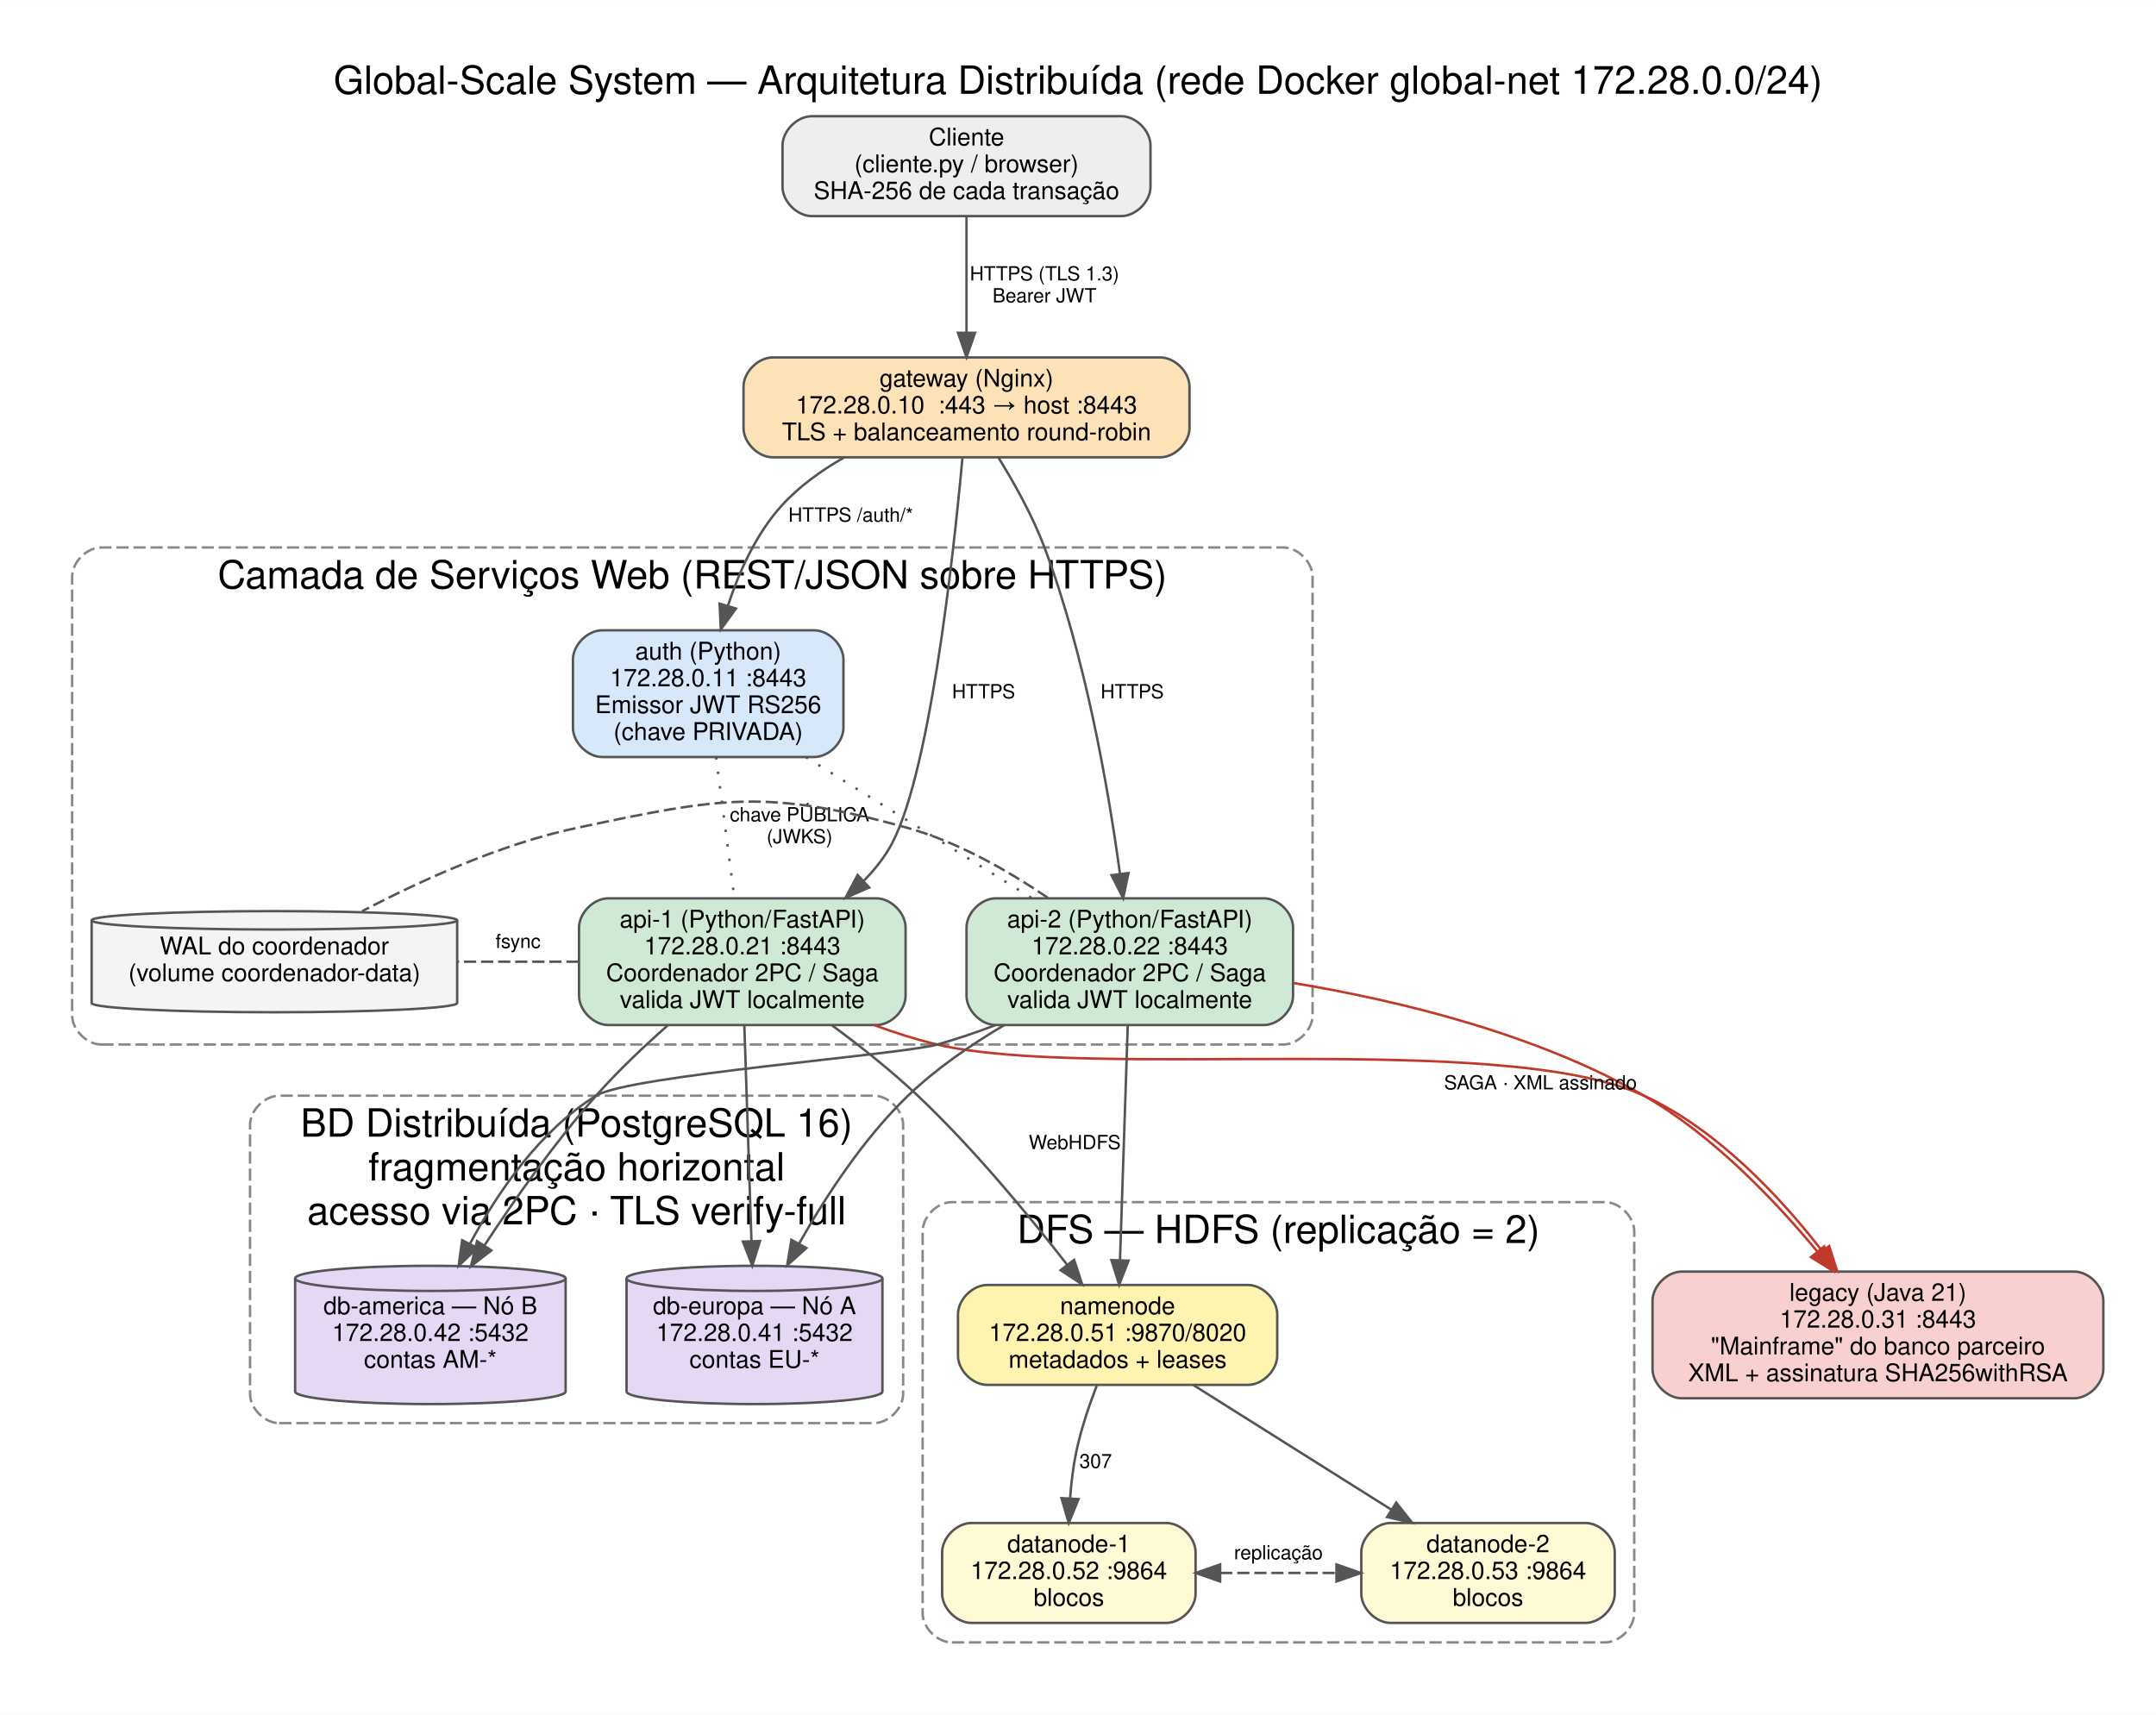
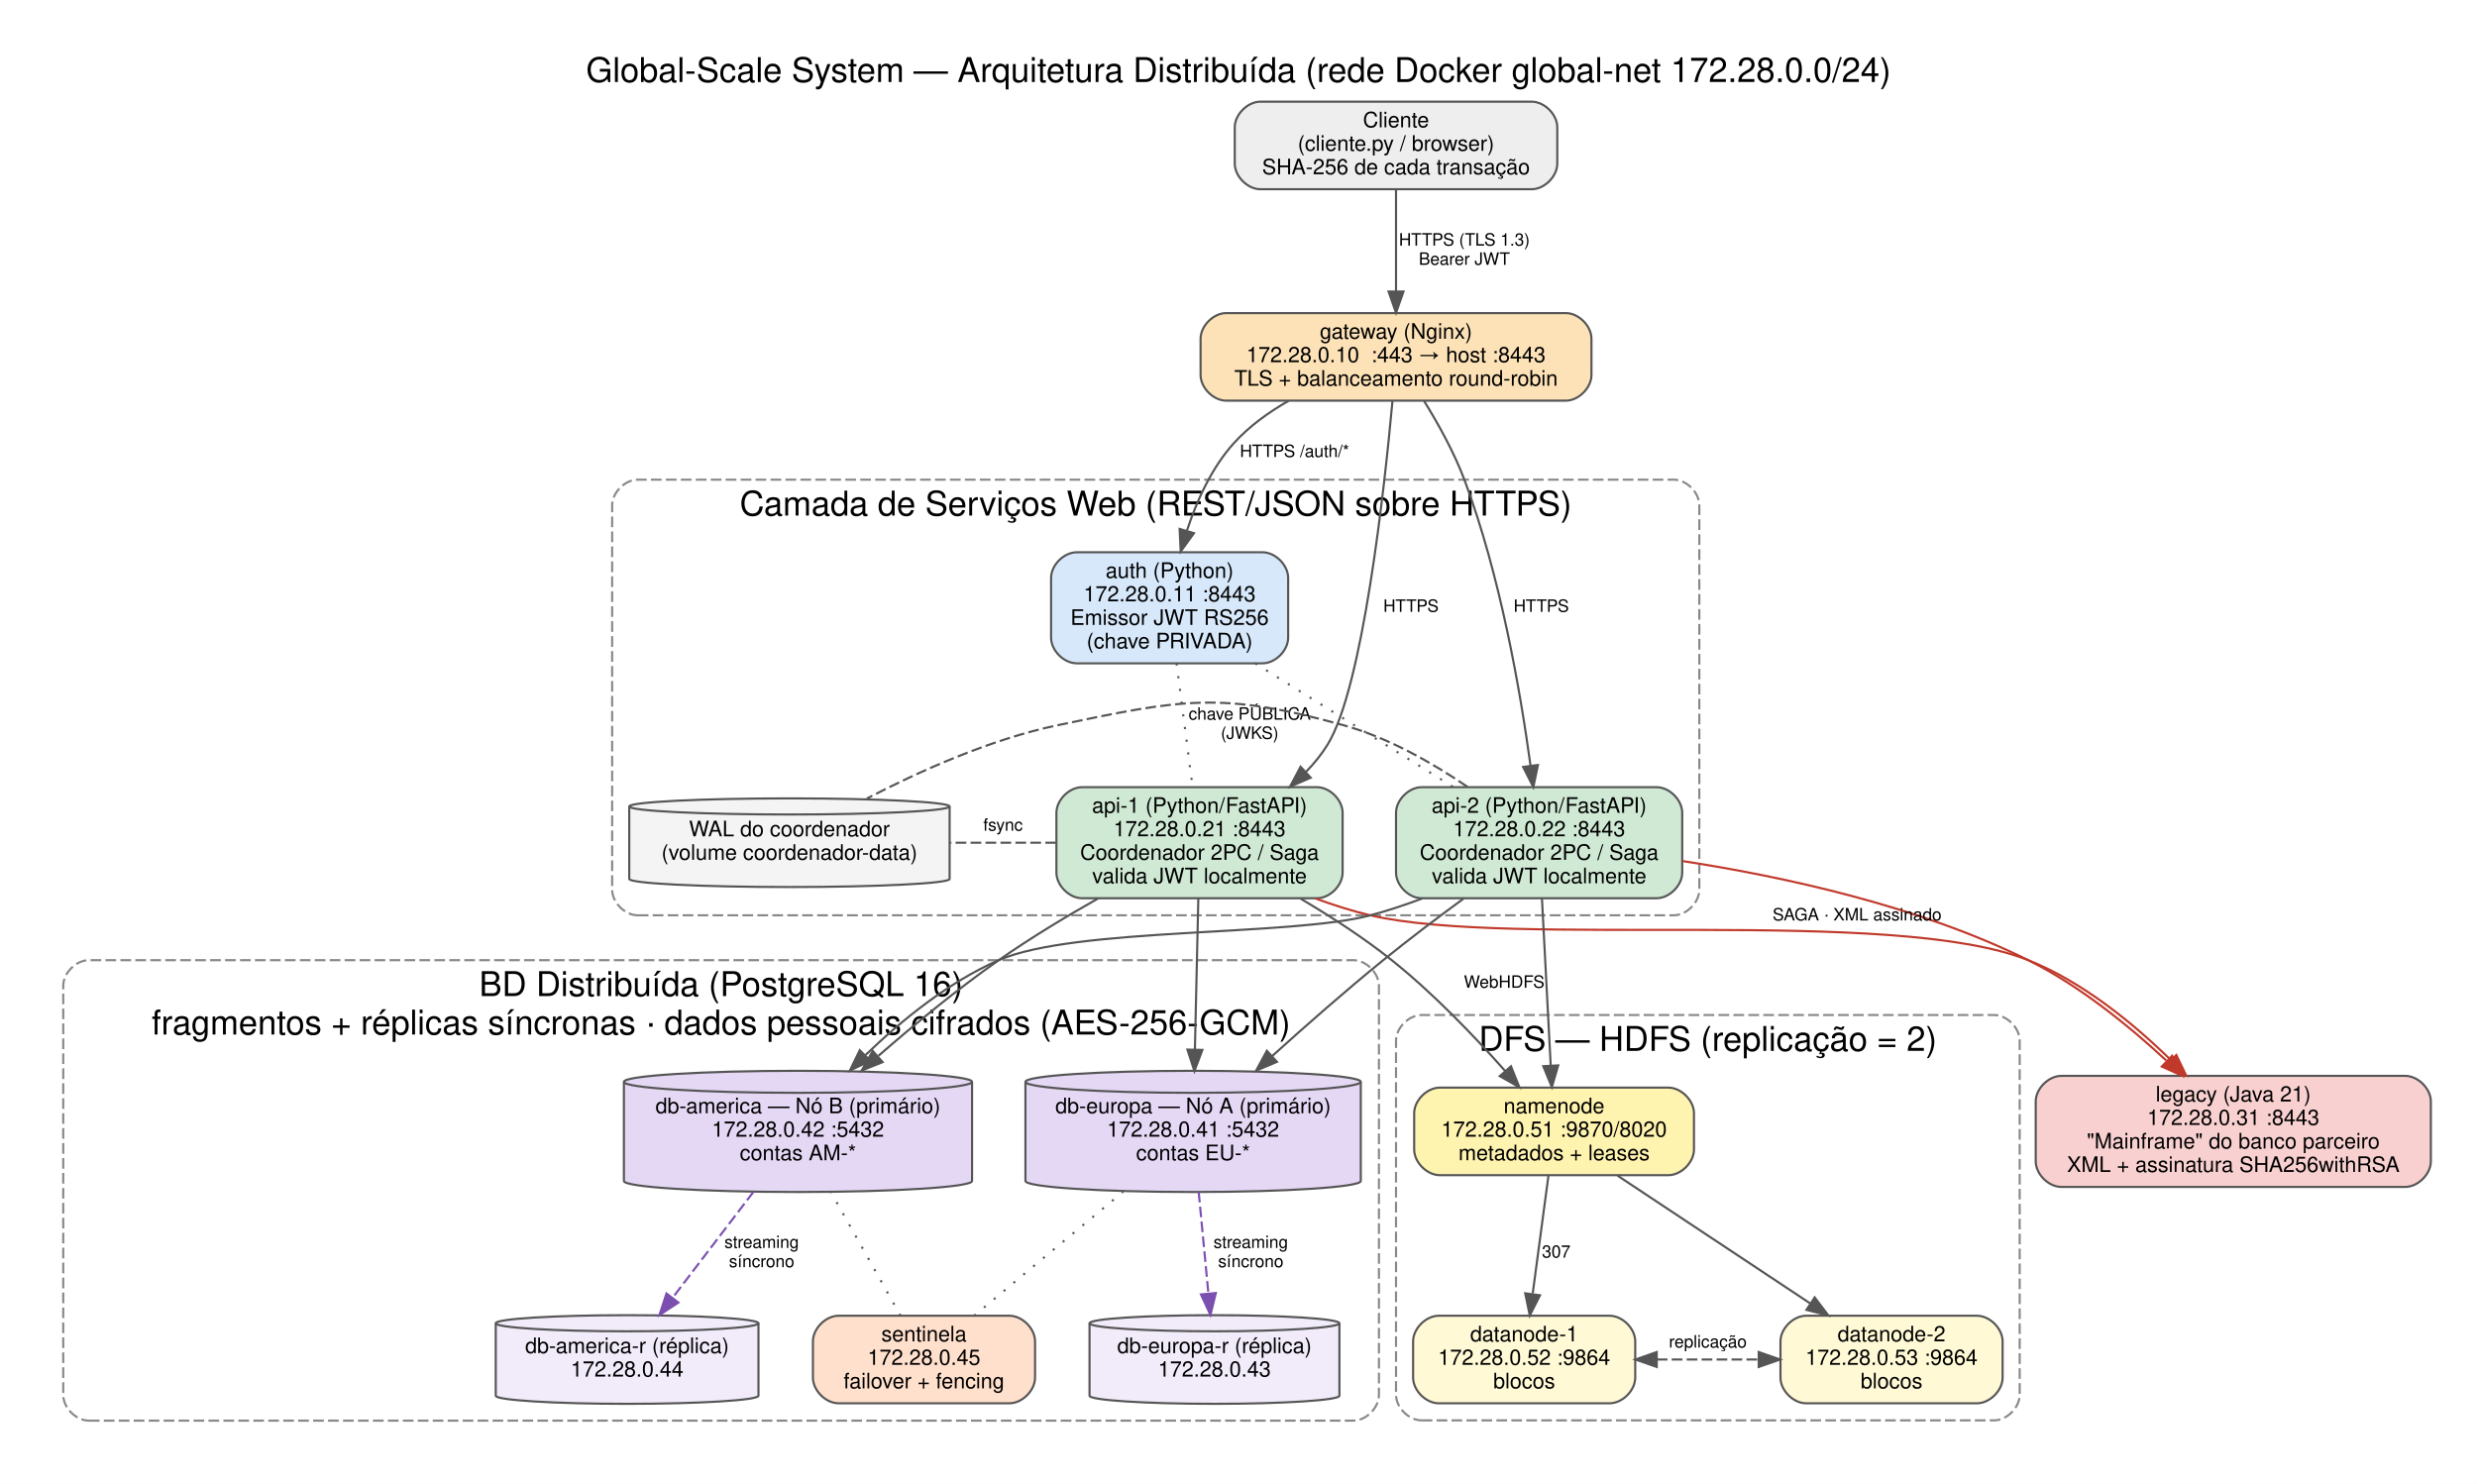
- <svg xmlns="http://www.w3.org/2000/svg" width="885pt" height="704pt" viewBox="0.00 0.00 884.70 703.58">
-   <g id="graph0" class="graph" transform="scale(1 1) rotate(0) translate(21.6 681.98)">
-     <polygon fill="white" stroke="transparent" points="-21.6,21.6 -21.6,-681.98 863.1,-681.98 863.1,21.6 -21.6,21.6" />
-     <text text-anchor="middle" x="420.75" y="-643.58" font-family="Helvetica,sans-Serif" font-size="16.00">Global-Scale System — Arquitetura Distribuída (rede Docker global-net 172.28.0.0/24)</text>
+ <svg xmlns="http://www.w3.org/2000/svg" width="1160pt" height="695pt" viewBox="0.00 0.00 1159.70 694.83">
+   <g id="graph0" class="graph" transform="scale(1 1) rotate(0) translate(21.6 673.23)">
+     <polygon fill="white" stroke="transparent" points="-21.6,21.6 -21.6,-673.23 1138.1,-673.23 1138.1,21.6 -21.6,21.6" />
+     <text text-anchor="middle" x="558.25" y="-634.83" font-family="Helvetica,sans-Serif" font-size="16.00">Global-Scale System — Arquitetura Distribuída (rede Docker global-net 172.28.0.0/24)</text>
    <g id="clust1" class="cluster">
-       <path fill="white" stroke="#888888" stroke-dasharray="5,2" d="M20,-253.38C20,-253.38 505,-253.38 505,-253.38 511,-253.38 517,-259.38 517,-265.38 517,-265.38 517,-445.38 517,-445.38 517,-451.38 511,-457.38 505,-457.38 505,-457.38 20,-457.38 20,-457.38 14,-457.38 8,-451.38 8,-445.38 8,-445.38 8,-265.38 8,-265.38 8,-259.38 14,-253.38 20,-253.38" />
-       <text text-anchor="middle" x="262.5" y="-440.57" font-family="Helvetica,sans-Serif" font-size="16.00">Camada de Serviços Web (REST/JSON sobre HTTPS)</text>
+       <path fill="white" stroke="#888888" stroke-dasharray="5,2" d="M277,-244.62C277,-244.62 762,-244.62 762,-244.62 768,-244.62 774,-250.62 774,-256.62 774,-256.62 774,-436.62 774,-436.62 774,-442.62 768,-448.62 762,-448.62 762,-448.62 277,-448.62 277,-448.62 271,-448.62 265,-442.62 265,-436.62 265,-436.62 265,-256.62 265,-256.62 265,-250.62 271,-244.62 277,-244.62" />
+       <text text-anchor="middle" x="519.5" y="-431.82" font-family="Helvetica,sans-Serif" font-size="16.00">Camada de Serviços Web (REST/JSON sobre HTTPS)</text>
    </g>
    <g id="clust2" class="cluster">
-       <path fill="white" stroke="#888888" stroke-dasharray="5,2" d="M93,-98C93,-98 337,-98 337,-98 343,-98 349,-104 349,-110 349,-110 349,-220.38 349,-220.38 349,-226.38 343,-232.38 337,-232.38 337,-232.38 93,-232.38 93,-232.38 87,-232.38 81,-226.38 81,-220.38 81,-220.38 81,-110 81,-110 81,-104 87,-98 93,-98" />
-       <text text-anchor="middle" x="215" y="-215.57" font-family="Helvetica,sans-Serif" font-size="16.00">BD Distribuída (PostgreSQL 16)</text>
-       <text text-anchor="middle" x="215" y="-197.57" font-family="Helvetica,sans-Serif" font-size="16.00">fragmentação horizontal</text>
-       <text text-anchor="middle" x="215" y="-179.57" font-family="Helvetica,sans-Serif" font-size="16.00">acesso via 2PC · TLS verify-full</text>
+       <path fill="white" stroke="#888888" stroke-dasharray="5,2" d="M20,-8C20,-8 612,-8 612,-8 618,-8 624,-14 624,-20 624,-20 624,-211.62 624,-211.62 624,-217.62 618,-223.62 612,-223.62 612,-223.62 20,-223.62 20,-223.62 14,-223.62 8,-217.62 8,-211.62 8,-211.62 8,-20 8,-20 8,-14 14,-8 20,-8" />
+       <text text-anchor="middle" x="316" y="-206.82" font-family="Helvetica,sans-Serif" font-size="16.00">BD Distribuída (PostgreSQL 16)</text>
+       <text text-anchor="middle" x="316" y="-188.82" font-family="Helvetica,sans-Serif" font-size="16.00">fragmentos + réplicas síncronas · dados pessoais cifrados (AES-256-GCM)</text>
    </g>
    <g id="clust3" class="cluster">
-       <path fill="white" stroke="#888888" stroke-dasharray="5,2" d="M369,-8C369,-8 637,-8 637,-8 643,-8 649,-14 649,-20 649,-20 649,-176.69 649,-176.69 649,-182.69 643,-188.69 637,-188.69 637,-188.69 369,-188.69 369,-188.69 363,-188.69 357,-182.69 357,-176.69 357,-176.69 357,-20 357,-20 357,-14 363,-8 369,-8" />
-       <text text-anchor="middle" x="503" y="-171.89" font-family="Helvetica,sans-Serif" font-size="16.00">DFS — HDFS (replicação = 2)</text>
+       <path fill="white" stroke="#888888" stroke-dasharray="5,2" d="M644,-8.12C644,-8.12 912,-8.12 912,-8.12 918,-8.12 924,-14.12 924,-20.12 924,-20.12 924,-185.94 924,-185.94 924,-191.94 918,-197.94 912,-197.94 912,-197.94 644,-197.94 644,-197.94 638,-197.94 632,-191.94 632,-185.94 632,-185.94 632,-20.12 632,-20.12 632,-14.12 638,-8.12 644,-8.12" />
+       <text text-anchor="middle" x="778" y="-181.14" font-family="Helvetica,sans-Serif" font-size="16.00">DFS — HDFS (replicação = 2)</text>
    </g>
    <g id="node1" class="node">
-       <path fill="#eeeeee" stroke="#555555" d="M438.5,-634.38C438.5,-634.38 311.5,-634.38 311.5,-634.38 305.5,-634.38 299.5,-628.38 299.5,-622.38 299.5,-622.38 299.5,-605.38 299.5,-605.38 299.5,-599.38 305.5,-593.38 311.5,-593.38 311.5,-593.38 438.5,-593.38 438.5,-593.38 444.5,-593.38 450.5,-599.38 450.5,-605.38 450.5,-605.38 450.5,-622.38 450.5,-622.38 450.5,-628.38 444.5,-634.38 438.5,-634.38" />
-       <text text-anchor="middle" x="375" y="-622.38" font-family="Helvetica,sans-Serif" font-size="10.00">Cliente</text>
-       <text text-anchor="middle" x="375" y="-611.38" font-family="Helvetica,sans-Serif" font-size="10.00">(cliente.py / browser)</text>
-       <text text-anchor="middle" x="375" y="-600.38" font-family="Helvetica,sans-Serif" font-size="10.00">SHA-256 de cada transação</text>
+       <path fill="#eeeeee" stroke="#555555" d="M695.5,-625.62C695.5,-625.62 568.5,-625.62 568.5,-625.62 562.5,-625.62 556.5,-619.62 556.5,-613.62 556.5,-613.62 556.5,-596.62 556.5,-596.62 556.5,-590.62 562.5,-584.62 568.5,-584.62 568.5,-584.62 695.5,-584.62 695.5,-584.62 701.5,-584.62 707.5,-590.62 707.5,-596.62 707.5,-596.62 707.5,-613.62 707.5,-613.62 707.5,-619.62 701.5,-625.62 695.5,-625.62" />
+       <text text-anchor="middle" x="632" y="-613.62" font-family="Helvetica,sans-Serif" font-size="10.00">Cliente</text>
+       <text text-anchor="middle" x="632" y="-602.62" font-family="Helvetica,sans-Serif" font-size="10.00">(cliente.py / browser)</text>
+       <text text-anchor="middle" x="632" y="-591.62" font-family="Helvetica,sans-Serif" font-size="10.00">SHA-256 de cada transação</text>
    </g>
    <g id="node2" class="node">
-       <path fill="#fde2b8" stroke="#555555" d="M454.5,-535.38C454.5,-535.38 295.5,-535.38 295.5,-535.38 289.5,-535.38 283.5,-529.38 283.5,-523.38 283.5,-523.38 283.5,-506.38 283.5,-506.38 283.5,-500.38 289.5,-494.38 295.5,-494.38 295.5,-494.38 454.5,-494.38 454.5,-494.38 460.5,-494.38 466.5,-500.38 466.5,-506.38 466.5,-506.38 466.5,-523.38 466.5,-523.38 466.5,-529.38 460.5,-535.38 454.5,-535.38" />
-       <text text-anchor="middle" x="375" y="-523.38" font-family="Helvetica,sans-Serif" font-size="10.00">gateway (Nginx)</text>
-       <text text-anchor="middle" x="375" y="-512.38" font-family="Helvetica,sans-Serif" font-size="10.00">172.28.0.10  :443 → host :8443</text>
-       <text text-anchor="middle" x="375" y="-501.38" font-family="Helvetica,sans-Serif" font-size="10.00">TLS + balanceamento round-robin</text>
+       <path fill="#fde2b8" stroke="#555555" d="M711.5,-526.62C711.5,-526.62 552.5,-526.62 552.5,-526.62 546.5,-526.62 540.5,-520.62 540.5,-514.62 540.5,-514.62 540.5,-497.62 540.5,-497.62 540.5,-491.62 546.5,-485.62 552.5,-485.62 552.5,-485.62 711.5,-485.62 711.5,-485.62 717.5,-485.62 723.5,-491.62 723.5,-497.62 723.5,-497.62 723.5,-514.62 723.5,-514.62 723.5,-520.62 717.5,-526.62 711.5,-526.62" />
+       <text text-anchor="middle" x="632" y="-514.62" font-family="Helvetica,sans-Serif" font-size="10.00">gateway (Nginx)</text>
+       <text text-anchor="middle" x="632" y="-503.62" font-family="Helvetica,sans-Serif" font-size="10.00">172.28.0.10  :443 → host :8443</text>
+       <text text-anchor="middle" x="632" y="-492.62" font-family="Helvetica,sans-Serif" font-size="10.00">TLS + balanceamento round-robin</text>
+     </g>
+     <g id="edge5" class="edge">
+       <path fill="none" stroke="#555555" d="M632,-584.5C632,-570.82 632,-552.33 632,-536.86" />
+       <polygon fill="#555555" stroke="#555555" points="635.5,-536.73 632,-526.73 628.5,-536.73 635.5,-536.73" />
+       <text text-anchor="middle" x="664" y="-558.23" font-family="Helvetica,sans-Serif" font-size="8.00">HTTPS (TLS 1.3)</text>
+       <text text-anchor="middle" x="664" y="-549.23" font-family="Helvetica,sans-Serif" font-size="8.00">Bearer JWT</text>
+     </g>
+     <g id="node3" class="node">
+       <path fill="#d7e8fb" stroke="#555555" d="M569.5,-414.62C569.5,-414.62 482.5,-414.62 482.5,-414.62 476.5,-414.62 470.5,-408.62 470.5,-402.62 470.5,-402.62 470.5,-374.62 470.5,-374.62 470.5,-368.62 476.5,-362.62 482.5,-362.62 482.5,-362.62 569.5,-362.62 569.5,-362.62 575.5,-362.62 581.5,-368.62 581.5,-374.62 581.5,-374.62 581.5,-402.62 581.5,-402.62 581.5,-408.62 575.5,-414.62 569.5,-414.62" />
+       <text text-anchor="middle" x="526" y="-402.62" font-family="Helvetica,sans-Serif" font-size="10.00">auth (Python)</text>
+       <text text-anchor="middle" x="526" y="-391.62" font-family="Helvetica,sans-Serif" font-size="10.00">172.28.0.11 :8443</text>
+       <text text-anchor="middle" x="526" y="-380.62" font-family="Helvetica,sans-Serif" font-size="10.00">Emissor JWT RS256</text>
+       <text text-anchor="middle" x="526" y="-369.62" font-family="Helvetica,sans-Serif" font-size="10.00">(chave PRIVADA)</text>
+     </g>
+     <g id="edge6" class="edge">
+       <path fill="none" stroke="#555555" d="M581.76,-485.56C572.32,-480.18 563.17,-473.58 556,-465.62 545.68,-454.18 538.72,-438.76 534.12,-424.81" />
+       <polygon fill="#555555" stroke="#555555" points="537.4,-423.55 531.18,-414.98 530.69,-425.56 537.4,-423.55" />
+       <text text-anchor="middle" x="584.5" y="-459.23" font-family="Helvetica,sans-Serif" font-size="8.00">HTTPS /auth/*</text>
+     </g>
+     <g id="node4" class="node">
+       <path fill="#cfe9d4" stroke="#555555" d="M595,-304.62C595,-304.62 485,-304.62 485,-304.62 479,-304.62 473,-298.62 473,-292.62 473,-292.62 473,-264.62 473,-264.62 473,-258.62 479,-252.62 485,-252.62 485,-252.62 595,-252.62 595,-252.62 601,-252.62 607,-258.62 607,-264.62 607,-264.62 607,-292.62 607,-292.62 607,-298.62 601,-304.62 595,-304.62" />
+       <text text-anchor="middle" x="540" y="-292.62" font-family="Helvetica,sans-Serif" font-size="10.00">api-1 (Python/FastAPI)</text>
+       <text text-anchor="middle" x="540" y="-281.62" font-family="Helvetica,sans-Serif" font-size="10.00">172.28.0.21 :8443</text>
+       <text text-anchor="middle" x="540" y="-270.62" font-family="Helvetica,sans-Serif" font-size="10.00">Coordenador 2PC / Saga</text>
+       <text text-anchor="middle" x="540" y="-259.62" font-family="Helvetica,sans-Serif" font-size="10.00">valida JWT localmente</text>
+     </g>
+     <g id="edge7" class="edge">
+       <path fill="none" stroke="#555555" d="M630.33,-485.35C626.57,-444.29 616.46,-351.4 600,-324.62 597.14,-319.98 593.62,-315.65 589.71,-311.66" />
+       <polygon fill="#555555" stroke="#555555" points="592.06,-309.07 582.35,-304.84 587.31,-314.2 592.06,-309.07" />
+       <text text-anchor="middle" x="639" y="-386.73" font-family="Helvetica,sans-Serif" font-size="8.00">HTTPS</text>
+     </g>
+     <g id="node5" class="node">
+       <path fill="#cfe9d4" stroke="#555555" d="M754,-304.62C754,-304.62 644,-304.62 644,-304.62 638,-304.62 632,-298.62 632,-292.62 632,-292.62 632,-264.62 632,-264.62 632,-258.62 638,-252.62 644,-252.62 644,-252.62 754,-252.62 754,-252.62 760,-252.62 766,-258.62 766,-264.62 766,-264.62 766,-292.62 766,-292.62 766,-298.62 760,-304.62 754,-304.62" />
+       <text text-anchor="middle" x="699" y="-292.62" font-family="Helvetica,sans-Serif" font-size="10.00">api-2 (Python/FastAPI)</text>
+       <text text-anchor="middle" x="699" y="-281.62" font-family="Helvetica,sans-Serif" font-size="10.00">172.28.0.22 :8443</text>
+       <text text-anchor="middle" x="699" y="-270.62" font-family="Helvetica,sans-Serif" font-size="10.00">Coordenador 2PC / Saga</text>
+       <text text-anchor="middle" x="699" y="-259.62" font-family="Helvetica,sans-Serif" font-size="10.00">valida JWT localmente</text>
+     </g>
+     <g id="edge8" class="edge">
+       <path fill="none" stroke="#555555" d="M645.14,-485.47C651.66,-474.93 659.16,-461.5 664,-448.62 680.78,-404.02 690.22,-349.61 694.96,-314.79" />
+       <polygon fill="#555555" stroke="#555555" points="698.46,-315.02 696.29,-304.65 691.52,-314.11 698.46,-315.02" />
+       <text text-anchor="middle" x="700" y="-386.73" font-family="Helvetica,sans-Serif" font-size="8.00">HTTPS</text>
+     </g>
+     <g id="edge9" class="edge">
+       <path fill="none" stroke="#555555" stroke-dasharray="1,5" d="M529.25,-362.58C531.49,-345.25 534.47,-322.29 536.72,-304.91" />
+       <text text-anchor="middle" x="563.5" y="-336.23" font-family="Helvetica,sans-Serif" font-size="8.00">chave PÚBLICA</text>
+       <text text-anchor="middle" x="563.5" y="-327.23" font-family="Helvetica,sans-Serif" font-size="8.00">(JWKS)</text>
+     </g>
+     <g id="edge10" class="edge">
+       <path fill="none" stroke="#555555" stroke-dasharray="1,5" d="M566.12,-362.58C593.97,-345.19 630.93,-322.12 658.79,-304.72" />
+     </g>
+     <g id="node6" class="node">
+       <path fill="#f4f4f4" stroke="#555555" d="M423,-295.6C423,-297.68 389.38,-299.38 348,-299.38 306.62,-299.38 273,-297.68 273,-295.6 273,-295.6 273,-261.65 273,-261.65 273,-259.57 306.62,-257.87 348,-257.87 389.38,-257.87 423,-259.57 423,-261.65 423,-261.65 423,-295.6 423,-295.6" />
+       <path fill="none" stroke="#555555" d="M423,-295.6C423,-293.52 389.38,-291.83 348,-291.83 306.62,-291.83 273,-293.52 273,-295.6" />
+       <text text-anchor="middle" x="348" y="-281.62" font-family="Helvetica,sans-Serif" font-size="10.00">WAL do coordenador</text>
+       <text text-anchor="middle" x="348" y="-270.62" font-family="Helvetica,sans-Serif" font-size="10.00">(volume coordenador-data)</text>
+     </g>
+     <g id="edge12" class="edge">
+       <path fill="none" stroke="#555555" stroke-dasharray="5,2" d="M472.81,-278.62C456.73,-278.62 439.46,-278.62 423.06,-278.62" />
+       <text text-anchor="middle" x="448" y="-284.23" font-family="Helvetica,sans-Serif" font-size="8.00">fsync</text>
+     </g>
+     <g id="node7" class="node">
+       <path fill="#e5d8f5" stroke="#555555" d="M615.5,-166.65C615.5,-169.5 580.32,-171.81 537,-171.81 493.68,-171.81 458.5,-169.5 458.5,-166.65 458.5,-166.65 458.5,-120.22 458.5,-120.22 458.5,-117.37 493.68,-115.06 537,-115.06 580.32,-115.06 615.5,-117.37 615.5,-120.22 615.5,-120.22 615.5,-166.65 615.5,-166.65" />
+       <path fill="none" stroke="#555555" d="M615.5,-166.65C615.5,-163.81 580.32,-161.5 537,-161.5 493.68,-161.5 458.5,-163.81 458.5,-166.65" />
+       <text text-anchor="middle" x="537" y="-151.94" font-family="Helvetica,sans-Serif" font-size="10.00">db-europa — Nó A (primário)</text>
+       <text text-anchor="middle" x="537" y="-140.94" font-family="Helvetica,sans-Serif" font-size="10.00">172.28.0.41 :5432</text>
+       <text text-anchor="middle" x="537" y="-129.94" font-family="Helvetica,sans-Serif" font-size="10.00">contas EU-*</text>
+     </g>
+     <g id="edge14" class="edge">
+       <path fill="none" stroke="#555555" d="M539.44,-252.57C538.99,-232.67 538.35,-204.52 537.84,-181.93" />
+       <polygon fill="#555555" stroke="#555555" points="541.34,-181.59 537.61,-171.67 534.34,-181.74 541.34,-181.59" />
+     </g>
+     <g id="node9" class="node">
+       <path fill="#e5d8f5" stroke="#555555" d="M433.5,-166.65C433.5,-169.5 396.97,-171.81 352,-171.81 307.03,-171.81 270.5,-169.5 270.5,-166.65 270.5,-166.65 270.5,-120.22 270.5,-120.22 270.5,-117.37 307.03,-115.06 352,-115.06 396.97,-115.06 433.5,-117.37 433.5,-120.22 433.5,-120.22 433.5,-166.65 433.5,-166.65" />
+       <path fill="none" stroke="#555555" d="M433.5,-166.65C433.5,-163.81 396.97,-161.5 352,-161.5 307.03,-161.5 270.5,-163.81 270.5,-166.65" />
+       <text text-anchor="middle" x="352" y="-151.94" font-family="Helvetica,sans-Serif" font-size="10.00">db-america — Nó B (primário)</text>
+       <text text-anchor="middle" x="352" y="-140.94" font-family="Helvetica,sans-Serif" font-size="10.00">172.28.0.42 :5432</text>
+       <text text-anchor="middle" x="352" y="-129.94" font-family="Helvetica,sans-Serif" font-size="10.00">contas AM-*</text>
+     </g>
+     <g id="edge15" class="edge">
+       <path fill="none" stroke="#555555" d="M492.61,-252.58C477.37,-243.96 460.65,-233.88 446,-223.62 426.62,-210.06 406.4,-193.39 389.7,-178.85" />
+       <polygon fill="#555555" stroke="#555555" points="391.62,-175.89 381.8,-171.91 387,-181.14 391.62,-175.89" />
+     </g>
+     <g id="node12" class="node">
+       <path fill="#fff3b0" stroke="#555555" d="M759.5,-163.94C759.5,-163.94 652.5,-163.94 652.5,-163.94 646.5,-163.94 640.5,-157.94 640.5,-151.94 640.5,-151.94 640.5,-134.94 640.5,-134.94 640.5,-128.94 646.5,-122.94 652.5,-122.94 652.5,-122.94 759.5,-122.94 759.5,-122.94 765.5,-122.94 771.5,-128.94 771.5,-134.94 771.5,-134.94 771.5,-151.94 771.5,-151.94 771.5,-157.94 765.5,-163.94 759.5,-163.94" />
+       <text text-anchor="middle" x="706" y="-151.94" font-family="Helvetica,sans-Serif" font-size="10.00">namenode</text>
+       <text text-anchor="middle" x="706" y="-140.94" font-family="Helvetica,sans-Serif" font-size="10.00">172.28.0.51 :9870/8020</text>
+       <text text-anchor="middle" x="706" y="-129.94" font-family="Helvetica,sans-Serif" font-size="10.00">metadados + leases</text>
+     </g>
+     <g id="edge20" class="edge">
+       <path fill="none" stroke="#555555" d="M587.35,-252.4C601.58,-243.99 616.89,-234.08 630,-223.62 649.46,-208.11 668.85,-187.81 683.17,-171.65" />
+       <polygon fill="#555555" stroke="#555555" points="685.83,-173.92 689.77,-164.09 680.56,-169.32 685.83,-173.92" />
+     </g>
+     <g id="node15" class="node">
+       <path fill="#f8d0d0" stroke="#555555" d="M1104.5,-169.44C1104.5,-169.44 943.5,-169.44 943.5,-169.44 937.5,-169.44 931.5,-163.44 931.5,-157.44 931.5,-157.44 931.5,-129.44 931.5,-129.44 931.5,-123.44 937.5,-117.44 943.5,-117.44 943.5,-117.44 1104.5,-117.44 1104.5,-117.44 1110.5,-117.44 1116.5,-123.44 1116.5,-129.44 1116.5,-129.44 1116.5,-157.44 1116.5,-157.44 1116.5,-163.44 1110.5,-169.44 1104.5,-169.44" />
+       <text text-anchor="middle" x="1024" y="-157.44" font-family="Helvetica,sans-Serif" font-size="10.00">legacy (Java 21)</text>
+       <text text-anchor="middle" x="1024" y="-146.44" font-family="Helvetica,sans-Serif" font-size="10.00">172.28.0.31 :8443</text>
+       <text text-anchor="middle" x="1024" y="-135.44" font-family="Helvetica,sans-Serif" font-size="10.00">"Mainframe" do banco parceiro</text>
+       <text text-anchor="middle" x="1024" y="-124.44" font-family="Helvetica,sans-Serif" font-size="10.00">XML + assinatura SHA256withRSA</text>
+     </g>
+     <g id="edge18" class="edge">
+       <path fill="none" stroke="#c0392b" d="M594.31,-252.5C602.77,-249.39 611.51,-246.61 620,-244.62 686.8,-229.01 864.26,-249 928,-223.62 953.47,-213.49 977.27,-193.95 994.8,-176.81" />
+       <polygon fill="#c0392b" stroke="#c0392b" points="997.35,-179.21 1001.92,-169.65 992.39,-174.28 997.35,-179.21" />
+     </g>
+     <g id="edge13" class="edge">
+       <path fill="none" stroke="#555555" stroke-dasharray="5,2" d="M665.42,-304.82C648.95,-316.05 628.22,-327.88 607.5,-333.62 550.11,-349.55 531.79,-345.84 473.5,-333.62 441.95,-327.02 408.64,-311.99 384.27,-299.32" />
+     </g>
+     <g id="edge16" class="edge">
+       <path fill="none" stroke="#555555" d="M663.61,-252.44C651.5,-243.56 637.99,-233.36 626,-223.62 608.48,-209.4 589.72,-192.91 573.96,-178.67" />
+       <polygon fill="#555555" stroke="#555555" points="576.24,-176.01 566.49,-171.88 571.54,-181.2 576.24,-176.01" />
+     </g>
+     <g id="edge17" class="edge">
+       <path fill="none" stroke="#555555" d="M644.42,-252.56C636.36,-249.52 628.05,-246.75 620,-244.62 582.34,-234.69 481.72,-239.15 446,-223.62 422.58,-213.44 400.52,-195.48 383.66,-179.23" />
+       <polygon fill="#555555" stroke="#555555" points="385.85,-176.48 376.29,-171.92 380.92,-181.45 385.85,-176.48" />
+     </g>
+     <g id="edge21" class="edge">
+       <path fill="none" stroke="#555555" d="M700.32,-252.57C701.48,-230.36 703.19,-197.87 704.43,-174.3" />
+       <polygon fill="#555555" stroke="#555555" points="707.93,-174.34 704.96,-164.17 700.94,-173.98 707.93,-174.34" />
+       <text text-anchor="middle" x="682.65" y="-210.7" font-family="Helvetica,sans-Serif" font-size="8.00">WebHDFS</text>
+     </g>
+     <g id="edge19" class="edge">
+       <path fill="none" stroke="#c0392b" d="M766.15,-270.03C813.32,-262.76 876.87,-249 928,-223.62 951.83,-211.8 974.95,-193.03 992.52,-176.73" />
+       <polygon fill="#c0392b" stroke="#c0392b" points="995.35,-178.87 1000.19,-169.45 990.53,-173.8 995.35,-178.87" />
+       <text text-anchor="middle" x="847.87" y="-242.22" font-family="Helvetica,sans-Serif" font-size="8.00">SAGA · XML assinado</text>
+     </g>
+     <g id="node8" class="node">
+       <path fill="#f1ebfa" stroke="#555555" d="M605.5,-53.6C605.5,-55.68 579.28,-57.38 547,-57.38 514.72,-57.38 488.5,-55.68 488.5,-53.6 488.5,-53.6 488.5,-19.65 488.5,-19.65 488.5,-17.57 514.72,-15.87 547,-15.87 579.28,-15.87 605.5,-17.57 605.5,-19.65 605.5,-19.65 605.5,-53.6 605.5,-53.6" />
+       <path fill="none" stroke="#555555" d="M605.5,-53.6C605.5,-51.52 579.28,-49.83 547,-49.83 514.72,-49.83 488.5,-51.52 488.5,-53.6" />
+       <text text-anchor="middle" x="547" y="-39.62" font-family="Helvetica,sans-Serif" font-size="10.00">db-europa-r (réplica)</text>
+       <text text-anchor="middle" x="547" y="-28.62" font-family="Helvetica,sans-Serif" font-size="10.00">172.28.0.43</text>
    </g>
    <g id="edge1" class="edge">
-       <path fill="none" stroke="#555555" d="M375,-593.25C375,-579.57 375,-561.08 375,-545.61" />
-       <polygon fill="#555555" stroke="#555555" points="378.5,-545.48 375,-535.48 371.5,-545.48 378.5,-545.48" />
-       <text text-anchor="middle" x="407" y="-566.98" font-family="Helvetica,sans-Serif" font-size="8.00">HTTPS (TLS 1.3)</text>
-       <text text-anchor="middle" x="407" y="-557.98" font-family="Helvetica,sans-Serif" font-size="8.00">Bearer JWT</text>
-     </g>
-     <g id="node3" class="node">
-       <path fill="#d7e8fb" stroke="#555555" d="M312.5,-423.38C312.5,-423.38 225.5,-423.38 225.5,-423.38 219.5,-423.38 213.5,-417.38 213.5,-411.38 213.5,-411.38 213.5,-383.38 213.5,-383.38 213.5,-377.38 219.5,-371.38 225.5,-371.38 225.5,-371.38 312.5,-371.38 312.5,-371.38 318.5,-371.38 324.5,-377.38 324.5,-383.38 324.5,-383.38 324.5,-411.38 324.5,-411.38 324.5,-417.38 318.5,-423.38 312.5,-423.38" />
-       <text text-anchor="middle" x="269" y="-411.38" font-family="Helvetica,sans-Serif" font-size="10.00">auth (Python)</text>
-       <text text-anchor="middle" x="269" y="-400.38" font-family="Helvetica,sans-Serif" font-size="10.00">172.28.0.11 :8443</text>
-       <text text-anchor="middle" x="269" y="-389.38" font-family="Helvetica,sans-Serif" font-size="10.00">Emissor JWT RS256</text>
-       <text text-anchor="middle" x="269" y="-378.38" font-family="Helvetica,sans-Serif" font-size="10.00">(chave PRIVADA)</text>
+       <path fill="none" stroke="#7b4fb0" stroke-dasharray="5,2" d="M539.6,-115.17C540.99,-100.63 542.7,-82.7 544.13,-67.74" />
+       <polygon fill="#7b4fb0" stroke="#7b4fb0" points="547.64,-67.76 545.11,-57.47 540.67,-67.09 547.64,-67.76" />
+       <text text-anchor="middle" x="564" y="-88.85" font-family="Helvetica,sans-Serif" font-size="8.00">streaming</text>
+       <text text-anchor="middle" x="564" y="-79.85" font-family="Helvetica,sans-Serif" font-size="8.00">síncrono</text>
+     </g>
+     <g id="node10" class="node">
+       <path fill="#f1ebfa" stroke="#555555" d="M333.5,-53.6C333.5,-55.68 305.93,-57.38 272,-57.38 238.07,-57.38 210.5,-55.68 210.5,-53.6 210.5,-53.6 210.5,-19.65 210.5,-19.65 210.5,-17.57 238.07,-15.87 272,-15.87 305.93,-15.87 333.5,-17.57 333.5,-19.65 333.5,-19.65 333.5,-53.6 333.5,-53.6" />
+       <path fill="none" stroke="#555555" d="M333.5,-53.6C333.5,-51.52 305.93,-49.83 272,-49.83 238.07,-49.83 210.5,-51.52 210.5,-53.6" />
+       <text text-anchor="middle" x="272" y="-39.62" font-family="Helvetica,sans-Serif" font-size="10.00">db-america-r (réplica)</text>
+       <text text-anchor="middle" x="272" y="-28.62" font-family="Helvetica,sans-Serif" font-size="10.00">172.28.0.44</text>
    </g>
    <g id="edge2" class="edge">
-       <path fill="none" stroke="#555555" d="M324.76,-494.31C315.32,-488.93 306.17,-482.33 299,-474.38 288.68,-462.93 281.72,-447.51 277.12,-433.56" />
-       <polygon fill="#555555" stroke="#555555" points="280.4,-432.3 274.18,-423.73 273.69,-434.31 280.4,-432.3" />
-       <text text-anchor="middle" x="327.5" y="-467.98" font-family="Helvetica,sans-Serif" font-size="8.00">HTTPS /auth/*</text>
-     </g>
-     <g id="node4" class="node">
-       <path fill="#cfe9d4" stroke="#555555" d="M338,-313.38C338,-313.38 228,-313.38 228,-313.38 222,-313.38 216,-307.38 216,-301.38 216,-301.38 216,-273.38 216,-273.38 216,-267.38 222,-261.38 228,-261.38 228,-261.38 338,-261.38 338,-261.38 344,-261.38 350,-267.38 350,-273.38 350,-273.38 350,-301.38 350,-301.38 350,-307.38 344,-313.38 338,-313.38" />
-       <text text-anchor="middle" x="283" y="-301.38" font-family="Helvetica,sans-Serif" font-size="10.00">api-1 (Python/FastAPI)</text>
-       <text text-anchor="middle" x="283" y="-290.38" font-family="Helvetica,sans-Serif" font-size="10.00">172.28.0.21 :8443</text>
-       <text text-anchor="middle" x="283" y="-279.38" font-family="Helvetica,sans-Serif" font-size="10.00">Coordenador 2PC / Saga</text>
-       <text text-anchor="middle" x="283" y="-268.38" font-family="Helvetica,sans-Serif" font-size="10.00">valida JWT localmente</text>
+       <path fill="none" stroke="#7b4fb0" stroke-dasharray="5,2" d="M331.19,-115.17C319.55,-99.92 305.07,-80.95 293.34,-65.59" />
+       <polygon fill="#7b4fb0" stroke="#7b4fb0" points="296,-63.29 287.15,-57.47 290.43,-67.54 296,-63.29" />
+       <text text-anchor="middle" x="335" y="-88.85" font-family="Helvetica,sans-Serif" font-size="8.00">streaming</text>
+       <text text-anchor="middle" x="335" y="-79.85" font-family="Helvetica,sans-Serif" font-size="8.00">síncrono</text>
+     </g>
+     <g id="node11" class="node">
+       <path fill="#ffe0cc" stroke="#555555" d="M451,-57.12C451,-57.12 371,-57.12 371,-57.12 365,-57.12 359,-51.12 359,-45.12 359,-45.12 359,-28.12 359,-28.12 359,-22.12 365,-16.12 371,-16.12 371,-16.12 451,-16.12 451,-16.12 457,-16.12 463,-22.12 463,-28.12 463,-28.12 463,-45.12 463,-45.12 463,-51.12 457,-57.12 451,-57.12" />
+       <text text-anchor="middle" x="411" y="-45.12" font-family="Helvetica,sans-Serif" font-size="10.00">sentinela</text>
+       <text text-anchor="middle" x="411" y="-34.12" font-family="Helvetica,sans-Serif" font-size="10.00">172.28.0.45</text>
+       <text text-anchor="middle" x="411" y="-23.12" font-family="Helvetica,sans-Serif" font-size="10.00">failover + fencing</text>
    </g>
    <g id="edge3" class="edge">
-       <path fill="none" stroke="#555555" d="M373.33,-494.1C369.57,-453.04 359.46,-360.15 343,-333.38 340.14,-328.73 336.62,-324.4 332.71,-320.41" />
-       <polygon fill="#555555" stroke="#555555" points="335.06,-317.82 325.35,-313.59 330.31,-322.95 335.06,-317.82" />
-       <text text-anchor="middle" x="382" y="-395.48" font-family="Helvetica,sans-Serif" font-size="8.00">HTTPS</text>
-     </g>
-     <g id="node5" class="node">
-       <path fill="#cfe9d4" stroke="#555555" d="M497,-313.38C497,-313.38 387,-313.38 387,-313.38 381,-313.38 375,-307.38 375,-301.38 375,-301.38 375,-273.38 375,-273.38 375,-267.38 381,-261.38 387,-261.38 387,-261.38 497,-261.38 497,-261.38 503,-261.38 509,-267.38 509,-273.38 509,-273.38 509,-301.38 509,-301.38 509,-307.38 503,-313.38 497,-313.38" />
-       <text text-anchor="middle" x="442" y="-301.38" font-family="Helvetica,sans-Serif" font-size="10.00">api-2 (Python/FastAPI)</text>
-       <text text-anchor="middle" x="442" y="-290.38" font-family="Helvetica,sans-Serif" font-size="10.00">172.28.0.22 :8443</text>
-       <text text-anchor="middle" x="442" y="-279.38" font-family="Helvetica,sans-Serif" font-size="10.00">Coordenador 2PC / Saga</text>
-       <text text-anchor="middle" x="442" y="-268.38" font-family="Helvetica,sans-Serif" font-size="10.00">valida JWT localmente</text>
+       <path fill="none" stroke="#555555" stroke-dasharray="1,5" d="M434.46,-57.14C454.1,-73.48 482.35,-96.98 504.22,-115.17" />
    </g>
    <g id="edge4" class="edge">
-       <path fill="none" stroke="#555555" d="M388.14,-494.22C394.66,-483.68 402.16,-470.25 407,-457.38 423.78,-412.77 433.22,-358.36 437.96,-323.54" />
-       <polygon fill="#555555" stroke="#555555" points="441.46,-323.77 439.29,-313.4 434.52,-322.86 441.46,-323.77" />
-       <text text-anchor="middle" x="443" y="-395.48" font-family="Helvetica,sans-Serif" font-size="8.00">HTTPS</text>
-     </g>
-     <g id="edge5" class="edge">
-       <path fill="none" stroke="#555555" stroke-dasharray="1,5" d="M272.25,-371.33C274.49,-354 277.47,-331.04 279.72,-313.66" />
-       <text text-anchor="middle" x="306.5" y="-344.98" font-family="Helvetica,sans-Serif" font-size="8.00">chave PÚBLICA</text>
-       <text text-anchor="middle" x="306.5" y="-335.98" font-family="Helvetica,sans-Serif" font-size="8.00">(JWKS)</text>
-     </g>
-     <g id="edge6" class="edge">
-       <path fill="none" stroke="#555555" stroke-dasharray="1,5" d="M309.12,-371.33C336.97,-353.94 373.93,-330.87 401.79,-313.47" />
-     </g>
-     <g id="node6" class="node">
-       <path fill="#f4f4f4" stroke="#555555" d="M166,-304.35C166,-306.43 132.38,-308.13 91,-308.13 49.62,-308.13 16,-306.43 16,-304.35 16,-304.35 16,-270.4 16,-270.4 16,-268.32 49.62,-266.62 91,-266.62 132.38,-266.62 166,-268.32 166,-270.4 166,-270.4 166,-304.35 166,-304.35" />
-       <path fill="none" stroke="#555555" d="M166,-304.35C166,-302.27 132.38,-300.58 91,-300.58 49.62,-300.58 16,-302.27 16,-304.35" />
-       <text text-anchor="middle" x="91" y="-290.38" font-family="Helvetica,sans-Serif" font-size="10.00">WAL do coordenador</text>
-       <text text-anchor="middle" x="91" y="-279.38" font-family="Helvetica,sans-Serif" font-size="10.00">(volume coordenador-data)</text>
-     </g>
-     <g id="edge8" class="edge">
-       <path fill="none" stroke="#555555" stroke-dasharray="5,2" d="M215.81,-287.38C199.73,-287.38 182.46,-287.38 166.06,-287.38" />
-       <text text-anchor="middle" x="191" y="-292.98" font-family="Helvetica,sans-Serif" font-size="8.00">fsync</text>
-     </g>
-     <g id="node7" class="node">
-       <path fill="#e5d8f5" stroke="#555555" d="M340.5,-157.4C340.5,-160.25 316.97,-162.56 288,-162.56 259.03,-162.56 235.5,-160.25 235.5,-157.4 235.5,-157.4 235.5,-110.97 235.5,-110.97 235.5,-108.12 259.03,-105.81 288,-105.81 316.97,-105.81 340.5,-108.12 340.5,-110.97 340.5,-110.97 340.5,-157.4 340.5,-157.4" />
-       <path fill="none" stroke="#555555" d="M340.5,-157.4C340.5,-154.56 316.97,-152.25 288,-152.25 259.03,-152.25 235.5,-154.56 235.5,-157.4" />
-       <text text-anchor="middle" x="288" y="-142.69" font-family="Helvetica,sans-Serif" font-size="10.00">db-europa — Nó A</text>
-       <text text-anchor="middle" x="288" y="-131.69" font-family="Helvetica,sans-Serif" font-size="10.00">172.28.0.41 :5432</text>
-       <text text-anchor="middle" x="288" y="-120.69" font-family="Helvetica,sans-Serif" font-size="10.00">contas EU-*</text>
-     </g>
-     <g id="edge10" class="edge">
-       <path fill="none" stroke="#555555" d="M283.84,-261.07C284.64,-236.92 285.85,-200.24 286.76,-172.69" />
-       <polygon fill="#555555" stroke="#555555" points="290.26,-172.73 287.09,-162.62 283.26,-172.5 290.26,-172.73" />
-     </g>
-     <g id="node8" class="node">
-       <path fill="#e5d8f5" stroke="#555555" d="M210.5,-157.4C210.5,-160.25 185.62,-162.56 155,-162.56 124.38,-162.56 99.5,-160.25 99.5,-157.4 99.5,-157.4 99.5,-110.97 99.5,-110.97 99.5,-108.12 124.38,-105.81 155,-105.81 185.62,-105.81 210.5,-108.12 210.5,-110.97 210.5,-110.97 210.5,-157.4 210.5,-157.4" />
-       <path fill="none" stroke="#555555" d="M210.5,-157.4C210.5,-154.56 185.62,-152.25 155,-152.25 124.38,-152.25 99.5,-154.56 99.5,-157.4" />
-       <text text-anchor="middle" x="155" y="-142.69" font-family="Helvetica,sans-Serif" font-size="10.00">db-america — Nó B</text>
-       <text text-anchor="middle" x="155" y="-131.69" font-family="Helvetica,sans-Serif" font-size="10.00">172.28.0.42 :5432</text>
-       <text text-anchor="middle" x="155" y="-120.69" font-family="Helvetica,sans-Serif" font-size="10.00">contas AM-*</text>
-     </g>
-     <g id="edge11" class="edge">
-       <path fill="none" stroke="#555555" d="M252.43,-261.27C242.58,-252.56 231.91,-242.45 223,-232.38 206.08,-213.25 189.6,-189.85 177.1,-170.8" />
-       <polygon fill="#555555" stroke="#555555" points="180.02,-168.88 171.65,-162.39 174.15,-172.68 180.02,-168.88" />
-     </g>
-     <g id="node9" class="node">
-       <path fill="#fff3b0" stroke="#555555" d="M490.5,-154.69C490.5,-154.69 383.5,-154.69 383.5,-154.69 377.5,-154.69 371.5,-148.69 371.5,-142.69 371.5,-142.69 371.5,-125.69 371.5,-125.69 371.5,-119.69 377.5,-113.69 383.5,-113.69 383.5,-113.69 490.5,-113.69 490.5,-113.69 496.5,-113.69 502.5,-119.69 502.5,-125.69 502.5,-125.69 502.5,-142.69 502.5,-142.69 502.5,-148.69 496.5,-154.69 490.5,-154.69" />
-       <text text-anchor="middle" x="437" y="-142.69" font-family="Helvetica,sans-Serif" font-size="10.00">namenode</text>
-       <text text-anchor="middle" x="437" y="-131.69" font-family="Helvetica,sans-Serif" font-size="10.00">172.28.0.51 :9870/8020</text>
-       <text text-anchor="middle" x="437" y="-120.69" font-family="Helvetica,sans-Serif" font-size="10.00">metadados + leases</text>
-     </g>
-     <g id="edge16" class="edge">
-       <path fill="none" stroke="#555555" d="M319.81,-261.26C331.51,-252.63 344.21,-242.57 355,-232.38 377.75,-210.89 400.45,-183.4 416.18,-163.14" />
-       <polygon fill="#555555" stroke="#555555" points="419.16,-165.01 422.47,-154.94 413.6,-160.75 419.16,-165.01" />
-     </g>
-     <g id="node12" class="node">
-       <path fill="#f8d0d0" stroke="#555555" d="M829.5,-160.19C829.5,-160.19 668.5,-160.19 668.5,-160.19 662.5,-160.19 656.5,-154.19 656.5,-148.19 656.5,-148.19 656.5,-120.19 656.5,-120.19 656.5,-114.19 662.5,-108.19 668.5,-108.19 668.5,-108.19 829.5,-108.19 829.5,-108.19 835.5,-108.19 841.5,-114.19 841.5,-120.19 841.5,-120.19 841.5,-148.19 841.5,-148.19 841.5,-154.19 835.5,-160.19 829.5,-160.19" />
-       <text text-anchor="middle" x="749" y="-148.19" font-family="Helvetica,sans-Serif" font-size="10.00">legacy (Java 21)</text>
-       <text text-anchor="middle" x="749" y="-137.19" font-family="Helvetica,sans-Serif" font-size="10.00">172.28.0.31 :8443</text>
-       <text text-anchor="middle" x="749" y="-126.19" font-family="Helvetica,sans-Serif" font-size="10.00">"Mainframe" do banco parceiro</text>
-       <text text-anchor="middle" x="749" y="-115.19" font-family="Helvetica,sans-Serif" font-size="10.00">XML + assinatura SHA256withRSA</text>
-     </g>
-     <g id="edge14" class="edge">
-       <path fill="none" stroke="#c0392b" d="M337.32,-261.28C345.77,-258.17 354.52,-255.38 363,-253.38 425.89,-238.53 594.32,-259.42 653,-232.38 682.98,-218.55 708.75,-191.02 726.01,-168.78" />
-       <polygon fill="#c0392b" stroke="#c0392b" points="728.99,-170.65 732.2,-160.56 723.39,-166.44 728.99,-170.65" />
-     </g>
-     <g id="edge9" class="edge">
-       <path fill="none" stroke="#555555" stroke-dasharray="5,2" d="M408.42,-313.57C391.95,-324.8 371.22,-336.63 350.5,-342.38 292.68,-358.41 274.21,-354.76 215.5,-342.38 184.17,-335.76 151.13,-320.74 126.96,-308.07" />
-     </g>
-     <g id="edge12" class="edge">
-       <path fill="none" stroke="#555555" d="M390.45,-261.33C376.72,-253.23 362.52,-243.45 351,-232.38 332.85,-214.93 317.39,-191.31 306.33,-171.72" />
-       <polygon fill="#555555" stroke="#555555" points="309.29,-169.84 301.41,-162.76 303.15,-173.21 309.29,-169.84" />
-     </g>
-     <g id="edge13" class="edge">
-       <path fill="none" stroke="#555555" d="M386.93,-261.36C379.01,-258.35 370.87,-255.57 363,-253.38 347.85,-249.14 236.37,-240.66 223,-232.38 199.97,-218.11 182.66,-192.85 171.26,-171.65" />
-       <polygon fill="#555555" stroke="#555555" points="174.27,-169.86 166.59,-162.56 168.05,-173.06 174.27,-169.86" />
-     </g>
-     <g id="edge17" class="edge">
-       <path fill="none" stroke="#555555" d="M441.16,-261.07C440.29,-234.53 438.91,-192.87 437.98,-164.82" />
-       <polygon fill="#555555" stroke="#555555" points="441.48,-164.67 437.65,-154.79 434.48,-164.9 441.48,-164.67" />
-       <text text-anchor="middle" x="419.4" y="-210.45" font-family="Helvetica,sans-Serif" font-size="8.00">WebHDFS</text>
-     </g>
-     <g id="edge15" class="edge">
-       <path fill="none" stroke="#c0392b" d="M509.18,-278.62C552.47,-271.41 608.73,-257.79 653,-232.38 681.09,-216.25 706.53,-189.68 724.15,-168.39" />
-       <polygon fill="#c0392b" stroke="#c0392b" points="726.94,-170.5 730.51,-160.52 721.5,-166.1 726.94,-170.5" />
-       <text text-anchor="middle" x="610.51" y="-234.97" font-family="Helvetica,sans-Serif" font-size="8.00">SAGA · XML assinado</text>
-     </g>
-     <g id="node10" class="node">
-       <path fill="#fff9d6" stroke="#555555" d="M457,-57C457,-57 377,-57 377,-57 371,-57 365,-51 365,-45 365,-45 365,-28 365,-28 365,-22 371,-16 377,-16 377,-16 457,-16 457,-16 463,-16 469,-22 469,-28 469,-28 469,-45 469,-45 469,-51 463,-57 457,-57" />
-       <text text-anchor="middle" x="417" y="-45" font-family="Helvetica,sans-Serif" font-size="10.00">datanode-1</text>
-       <text text-anchor="middle" x="417" y="-34" font-family="Helvetica,sans-Serif" font-size="10.00">172.28.0.52 :9864</text>
-       <text text-anchor="middle" x="417" y="-23" font-family="Helvetica,sans-Serif" font-size="10.00">blocos</text>
-     </g>
-     <g id="edge18" class="edge">
-       <path fill="none" stroke="#555555" d="M428.43,-113.34C425.23,-105.05 421.9,-95.21 420,-86 418.75,-79.97 417.97,-73.43 417.5,-67.16" />
-       <polygon fill="#555555" stroke="#555555" points="420.98,-66.82 416.95,-57.02 413.99,-67.19 420.98,-66.82" />
-       <text text-anchor="middle" x="428" y="-79.6" font-family="Helvetica,sans-Serif" font-size="8.00">307</text>
-     </g>
-     <g id="node11" class="node">
-       <path fill="#fff9d6" stroke="#555555" d="M629,-57C629,-57 549,-57 549,-57 543,-57 537,-51 537,-45 537,-45 537,-28 537,-28 537,-22 543,-16 549,-16 549,-16 629,-16 629,-16 635,-16 641,-22 641,-28 641,-28 641,-45 641,-45 641,-51 635,-57 629,-57" />
-       <text text-anchor="middle" x="589" y="-45" font-family="Helvetica,sans-Serif" font-size="10.00">datanode-2</text>
-       <text text-anchor="middle" x="589" y="-34" font-family="Helvetica,sans-Serif" font-size="10.00">172.28.0.53 :9864</text>
-       <text text-anchor="middle" x="589" y="-23" font-family="Helvetica,sans-Serif" font-size="10.00">blocos</text>
-     </g>
-     <g id="edge19" class="edge">
-       <path fill="none" stroke="#555555" d="M468.13,-113.59C491.59,-98.82 523.94,-78.45 549.27,-62.51" />
-       <polygon fill="#555555" stroke="#555555" points="551.32,-65.36 557.92,-57.07 547.59,-59.43 551.32,-65.36" />
-     </g>
-     <g id="edge20" class="edge">
-       <path fill="none" stroke="#555555" stroke-dasharray="5,2" d="M479.09,-36.5C494.61,-36.5 511.26,-36.5 526.79,-36.5" />
-       <polygon fill="#555555" stroke="#555555" points="479.07,-33 469.07,-36.5 479.07,-40 479.07,-33" />
-       <polygon fill="#555555" stroke="#555555" points="526.81,-40 536.81,-36.5 526.81,-33 526.81,-40" />
-       <text text-anchor="middle" x="503" y="-42.1" font-family="Helvetica,sans-Serif" font-size="8.00">replicação</text>
+       <path fill="none" stroke="#555555" stroke-dasharray="1,5" d="M400.01,-57.14C390.82,-73.48 377.59,-96.98 367.35,-115.17" />
+     </g>
+     <g id="node13" class="node">
+       <path fill="#fff9d6" stroke="#555555" d="M732,-57.12C732,-57.12 652,-57.12 652,-57.12 646,-57.12 640,-51.12 640,-45.12 640,-45.12 640,-28.12 640,-28.12 640,-22.12 646,-16.12 652,-16.12 652,-16.12 732,-16.12 732,-16.12 738,-16.12 744,-22.12 744,-28.12 744,-28.12 744,-45.12 744,-45.12 744,-51.12 738,-57.12 732,-57.12" />
+       <text text-anchor="middle" x="692" y="-45.12" font-family="Helvetica,sans-Serif" font-size="10.00">datanode-1</text>
+       <text text-anchor="middle" x="692" y="-34.12" font-family="Helvetica,sans-Serif" font-size="10.00">172.28.0.52 :9864</text>
+       <text text-anchor="middle" x="692" y="-23.12" font-family="Helvetica,sans-Serif" font-size="10.00">blocos</text>
+     </g>
+     <g id="edge22" class="edge">
+       <path fill="none" stroke="#555555" d="M703.37,-122.72C701.29,-107.2 698.37,-85.32 696.01,-67.63" />
+       <polygon fill="#555555" stroke="#555555" points="699.41,-66.7 694.62,-57.25 692.48,-67.63 699.41,-66.7" />
+       <text text-anchor="middle" x="707" y="-84.35" font-family="Helvetica,sans-Serif" font-size="8.00">307</text>
+     </g>
+     <g id="node14" class="node">
+       <path fill="#fff9d6" stroke="#555555" d="M904,-57.12C904,-57.12 824,-57.12 824,-57.12 818,-57.12 812,-51.12 812,-45.12 812,-45.12 812,-28.12 812,-28.12 812,-22.12 818,-16.12 824,-16.12 824,-16.12 904,-16.12 904,-16.12 910,-16.12 916,-22.12 916,-28.12 916,-28.12 916,-45.12 916,-45.12 916,-51.12 910,-57.12 904,-57.12" />
+       <text text-anchor="middle" x="864" y="-45.12" font-family="Helvetica,sans-Serif" font-size="10.00">datanode-2</text>
+       <text text-anchor="middle" x="864" y="-34.12" font-family="Helvetica,sans-Serif" font-size="10.00">172.28.0.53 :9864</text>
+       <text text-anchor="middle" x="864" y="-23.12" font-family="Helvetica,sans-Serif" font-size="10.00">blocos</text>
+     </g>
+     <g id="edge23" class="edge">
+       <path fill="none" stroke="#555555" d="M735.72,-122.72C761.21,-105.81 798.09,-81.35 825.78,-62.98" />
+       <polygon fill="#555555" stroke="#555555" points="828.02,-65.7 834.41,-57.25 824.15,-59.86 828.02,-65.7" />
+     </g>
+     <g id="edge24" class="edge">
+       <path fill="none" stroke="#555555" stroke-dasharray="5,2" d="M754.09,-36.62C769.61,-36.62 786.26,-36.62 801.79,-36.62" />
+       <polygon fill="#555555" stroke="#555555" points="754.07,-33.13 744.07,-36.62 754.07,-40.13 754.07,-33.13" />
+       <polygon fill="#555555" stroke="#555555" points="801.81,-40.13 811.81,-36.62 801.81,-33.13 801.81,-40.13" />
+       <text text-anchor="middle" x="778" y="-42.23" font-family="Helvetica,sans-Serif" font-size="8.00">replicação</text>
    </g>
  </g>
</svg>
